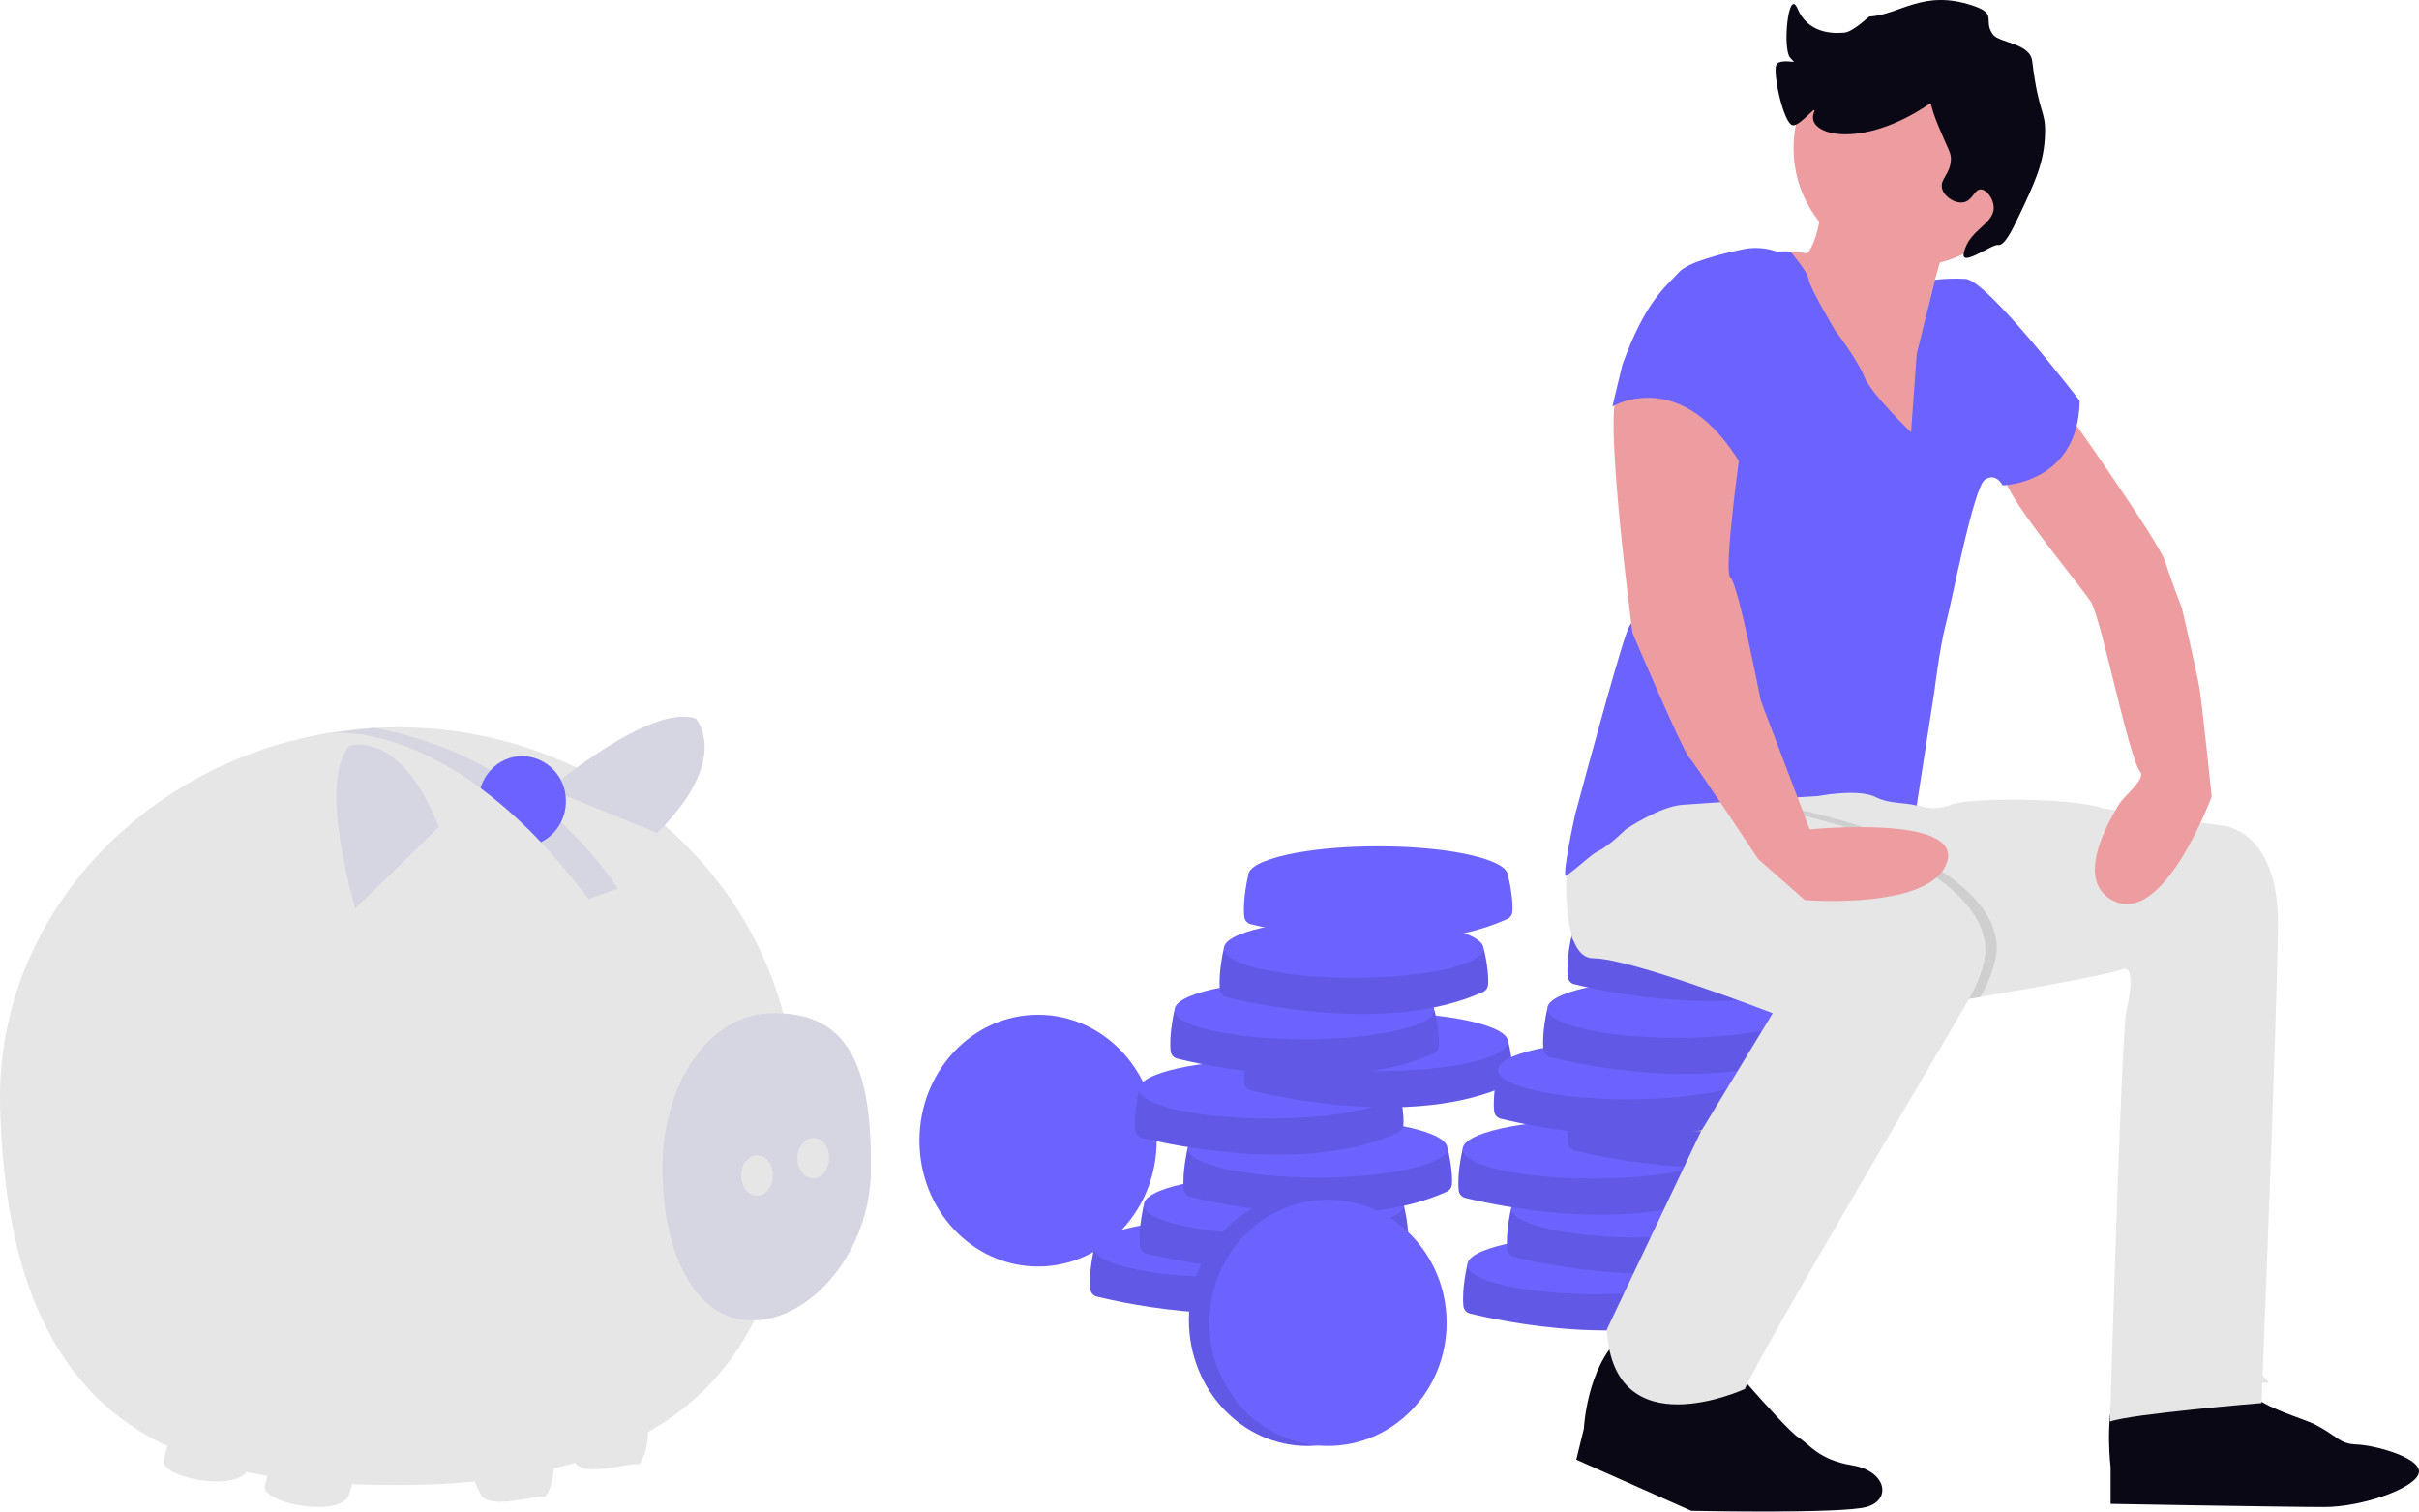
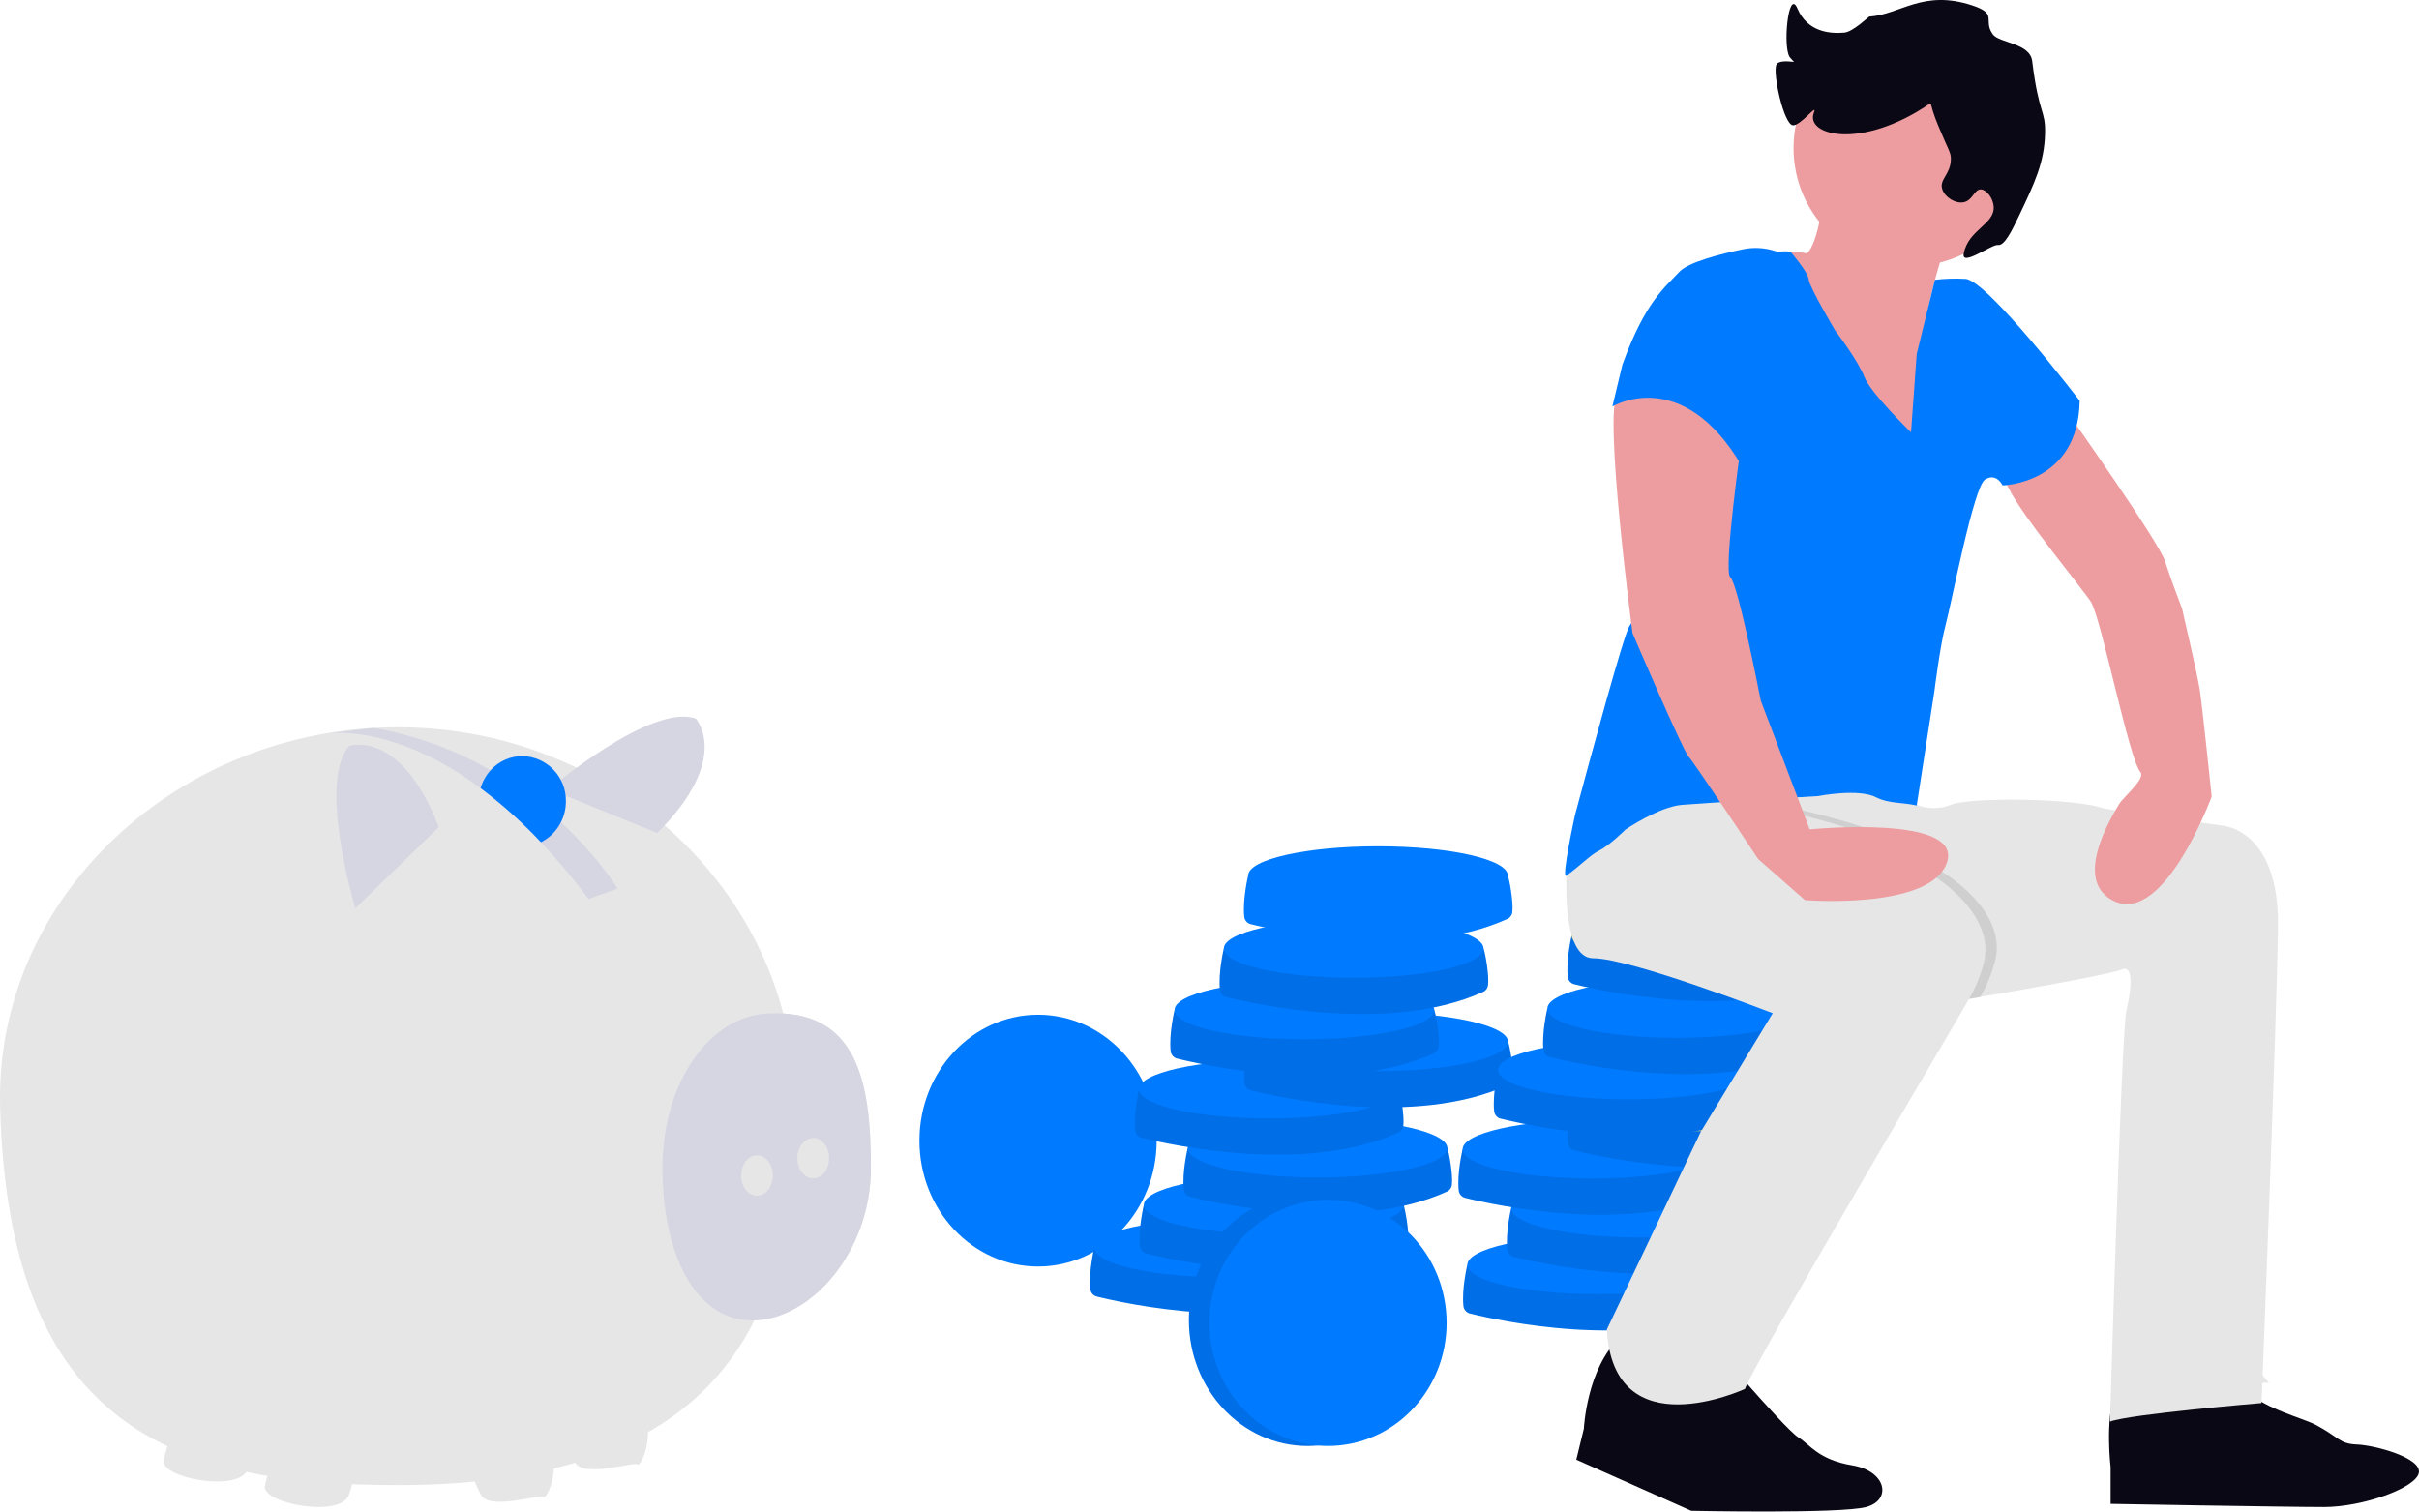
<svg xmlns="http://www.w3.org/2000/svg" width="800" height="500" viewBox="0 0 800 500" role="img" artist="Katerina Limpitsouni" source="https://undraw.co/">
  <g transform="translate(-614.906 -441.671)">
-     <ellipse cx="39.23" cy="41.642" rx="39.23" ry="41.642" transform="translate(918.975 777.34)" fill="#6c63ff" />
-     <path d="M605.491,749.471,601.41,747.2s-1.909,7.965-1.285,13.641a2.828,2.828,0,0,0,2.125,2.443c9.387,2.331,54.129,12.264,84.9-1.726a2.823,2.823,0,0,0,1.635-2.269c.377-3.488-.959-10.687-1.492-12.089C686.142,744.18,605.491,749.471,605.491,749.471Z" transform="translate(375.375 107.275)" fill="#6c63ff" />
+     <ellipse cx="39.23" cy="41.642" rx="39.23" ry="41.642" transform="translate(918.975 777.34)" fill="#007AFF" />
+     <path d="M605.491,749.471,601.41,747.2s-1.909,7.965-1.285,13.641a2.828,2.828,0,0,0,2.125,2.443c9.387,2.331,54.129,12.264,84.9-1.726a2.823,2.823,0,0,0,1.635-2.269c.377-3.488-.959-10.687-1.492-12.089C686.142,744.18,605.491,749.471,605.491,749.471Z" transform="translate(375.375 107.275)" fill="#007AFF" />
    <path d="M605.491,749.471,601.41,747.2s-1.909,7.965-1.285,13.641a2.828,2.828,0,0,0,2.125,2.443c9.387,2.331,54.129,12.264,84.9-1.726a2.823,2.823,0,0,0,1.635-2.269c.377-3.488-.959-10.687-1.492-12.089C686.142,744.18,605.491,749.471,605.491,749.471Z" transform="translate(375.375 107.275)" opacity="0.1" />
-     <ellipse cx="42.94" cy="9.679" rx="42.94" ry="9.679" transform="translate(976.785 844.794)" fill="#6c63ff" />
-     <path d="M621.2,735.8l-4.081-2.272s-1.909,7.965-1.285,13.641a2.828,2.828,0,0,0,2.125,2.443c9.387,2.331,54.129,12.263,84.9-1.726a2.823,2.823,0,0,0,1.635-2.269c.377-3.488-.959-10.687-1.492-12.089C701.848,730.508,621.2,735.8,621.2,735.8Z" transform="translate(376.075 106.717)" fill="#6c63ff" />
+     <ellipse cx="42.94" cy="9.679" rx="42.94" ry="9.679" transform="translate(976.785 844.794)" fill="#007AFF" />
+     <path d="M621.2,735.8l-4.081-2.272s-1.909,7.965-1.285,13.641a2.828,2.828,0,0,0,2.125,2.443c9.387,2.331,54.129,12.263,84.9-1.726a2.823,2.823,0,0,0,1.635-2.269c.377-3.488-.959-10.687-1.492-12.089C701.848,730.508,621.2,735.8,621.2,735.8Z" transform="translate(376.075 106.717)" fill="#007AFF" />
    <path d="M621.2,735.8l-4.081-2.272s-1.909,7.965-1.285,13.641a2.828,2.828,0,0,0,2.125,2.443c9.387,2.331,54.129,12.263,84.9-1.726a2.823,2.823,0,0,0,1.635-2.269c.377-3.488-.959-10.687-1.492-12.089C701.848,730.508,621.2,735.8,621.2,735.8Z" transform="translate(376.075 106.717)" opacity="0.1" />
-     <ellipse cx="42.94" cy="9.679" rx="42.94" ry="9.679" transform="translate(993.191 830.572)" fill="#6c63ff" />
-     <path d="M635.081,717.83,631,715.558s-1.909,7.965-1.285,13.641a2.827,2.827,0,0,0,2.125,2.443c9.388,2.331,54.129,12.264,84.9-1.726a2.823,2.823,0,0,0,1.635-2.269c.377-3.488-.959-10.687-1.492-12.089C715.733,712.54,635.081,717.83,635.081,717.83Z" transform="translate(376.693 105.928)" fill="#6c63ff" />
+     <ellipse cx="42.94" cy="9.679" rx="42.94" ry="9.679" transform="translate(993.191 830.572)" fill="#007AFF" />
+     <path d="M635.081,717.83,631,715.558s-1.909,7.965-1.285,13.641a2.827,2.827,0,0,0,2.125,2.443c9.388,2.331,54.129,12.264,84.9-1.726a2.823,2.823,0,0,0,1.635-2.269c.377-3.488-.959-10.687-1.492-12.089C715.733,712.54,635.081,717.83,635.081,717.83Z" transform="translate(376.693 105.928)" fill="#007AFF" />
    <path d="M635.081,717.83,631,715.558s-1.909,7.965-1.285,13.641a2.827,2.827,0,0,0,2.125,2.443c9.388,2.331,54.129,12.264,84.9-1.726a2.823,2.823,0,0,0,1.635-2.269c.377-3.488-.959-10.687-1.492-12.089C715.733,712.54,635.081,717.83,635.081,717.83Z" transform="translate(376.693 105.928)" opacity="0.1" />
-     <ellipse cx="42.94" cy="9.679" rx="42.94" ry="9.679" transform="translate(1007.694 811.814)" fill="#6c63ff" />
-     <path d="M619.7,699.125l-4.081-2.272s-1.909,7.965-1.285,13.641a2.828,2.828,0,0,0,2.125,2.443c9.387,2.331,54.129,12.264,84.9-1.726A2.823,2.823,0,0,0,703,708.942c.377-3.488-.959-10.687-1.492-12.089C700.356,693.834,619.7,699.125,619.7,699.125Z" transform="translate(376.008 105.107)" fill="#6c63ff" />
+     <ellipse cx="42.94" cy="9.679" rx="42.94" ry="9.679" transform="translate(1007.694 811.814)" fill="#007AFF" />
+     <path d="M619.7,699.125l-4.081-2.272s-1.909,7.965-1.285,13.641a2.828,2.828,0,0,0,2.125,2.443c9.387,2.331,54.129,12.264,84.9-1.726A2.823,2.823,0,0,0,703,708.942c.377-3.488-.959-10.687-1.492-12.089C700.356,693.834,619.7,699.125,619.7,699.125Z" transform="translate(376.008 105.107)" fill="#007AFF" />
    <path d="M619.7,699.125l-4.081-2.272s-1.909,7.965-1.285,13.641a2.828,2.828,0,0,0,2.125,2.443c9.387,2.331,54.129,12.264,84.9-1.726A2.823,2.823,0,0,0,703,708.942c.377-3.488-.959-10.687-1.492-12.089C700.356,693.834,619.7,699.125,619.7,699.125Z" transform="translate(376.008 105.107)" opacity="0.1" />
-     <ellipse cx="42.94" cy="9.679" rx="42.94" ry="9.679" transform="translate(991.633 792.288)" fill="#6c63ff" />
-     <path d="M654.3,684.114l-4.081-2.272s-1.909,7.965-1.285,13.641a2.827,2.827,0,0,0,2.125,2.443c9.387,2.331,54.129,12.264,84.9-1.726a2.823,2.823,0,0,0,1.635-2.269c.377-3.488-.959-10.687-1.492-12.089C734.947,678.823,654.3,684.114,654.3,684.114Z" transform="translate(377.55 104.449)" fill="#6c63ff" />
+     <ellipse cx="42.94" cy="9.679" rx="42.94" ry="9.679" transform="translate(991.633 792.288)" fill="#007AFF" />
+     <path d="M654.3,684.114l-4.081-2.272s-1.909,7.965-1.285,13.641a2.827,2.827,0,0,0,2.125,2.443c9.387,2.331,54.129,12.264,84.9-1.726a2.823,2.823,0,0,0,1.635-2.269c.377-3.488-.959-10.687-1.492-12.089C734.947,678.823,654.3,684.114,654.3,684.114Z" transform="translate(377.55 104.449)" fill="#007AFF" />
    <path d="M654.3,684.114l-4.081-2.272s-1.909,7.965-1.285,13.641a2.827,2.827,0,0,0,2.125,2.443c9.387,2.331,54.129,12.264,84.9-1.726a2.823,2.823,0,0,0,1.635-2.269c.377-3.488-.959-10.687-1.492-12.089C734.947,678.823,654.3,684.114,654.3,684.114Z" transform="translate(377.55 104.449)" opacity="0.1" />
-     <ellipse cx="42.94" cy="9.679" rx="42.94" ry="9.679" transform="translate(1027.765 776.618)" fill="#6c63ff" />
-     <path d="M630.925,674.024l-4.081-2.272s-1.909,7.965-1.285,13.641a2.828,2.828,0,0,0,2.125,2.443c9.387,2.331,54.129,12.264,84.9-1.726a2.823,2.823,0,0,0,1.635-2.269c.377-3.488-.959-10.687-1.492-12.089C711.576,668.734,630.925,674.024,630.925,674.024Z" transform="translate(376.508 104.006)" fill="#6c63ff" />
+     <ellipse cx="42.94" cy="9.679" rx="42.94" ry="9.679" transform="translate(1027.765 776.618)" fill="#007AFF" />
+     <path d="M630.925,674.024l-4.081-2.272s-1.909,7.965-1.285,13.641a2.828,2.828,0,0,0,2.125,2.443c9.387,2.331,54.129,12.264,84.9-1.726a2.823,2.823,0,0,0,1.635-2.269c.377-3.488-.959-10.687-1.492-12.089C711.576,668.734,630.925,674.024,630.925,674.024Z" transform="translate(376.508 104.006)" fill="#007AFF" />
    <path d="M630.925,674.024l-4.081-2.272s-1.909,7.965-1.285,13.641a2.828,2.828,0,0,0,2.125,2.443c9.387,2.331,54.129,12.264,84.9-1.726a2.823,2.823,0,0,0,1.635-2.269c.377-3.488-.959-10.687-1.492-12.089C711.576,668.734,630.925,674.024,630.925,674.024Z" transform="translate(376.508 104.006)" opacity="0.1" />
-     <ellipse cx="42.94" cy="9.679" rx="42.94" ry="9.679" transform="translate(1003.352 766.086)" fill="#6c63ff" />
-     <path d="M646.528,654.546l-4.081-2.272s-1.909,7.965-1.285,13.641a2.828,2.828,0,0,0,2.125,2.443c9.387,2.331,54.129,12.264,84.9-1.726a2.823,2.823,0,0,0,1.635-2.269c.377-3.488-.959-10.687-1.492-12.089C727.18,649.255,646.528,654.546,646.528,654.546Z" transform="translate(377.204 103.151)" fill="#6c63ff" />
+     <ellipse cx="42.94" cy="9.679" rx="42.94" ry="9.679" transform="translate(1003.352 766.086)" fill="#007AFF" />
+     <path d="M646.528,654.546l-4.081-2.272s-1.909,7.965-1.285,13.641a2.828,2.828,0,0,0,2.125,2.443c9.387,2.331,54.129,12.264,84.9-1.726a2.823,2.823,0,0,0,1.635-2.269c.377-3.488-.959-10.687-1.492-12.089C727.18,649.255,646.528,654.546,646.528,654.546Z" transform="translate(377.204 103.151)" fill="#007AFF" />
    <path d="M646.528,654.546l-4.081-2.272s-1.909,7.965-1.285,13.641a2.828,2.828,0,0,0,2.125,2.443c9.387,2.331,54.129,12.264,84.9-1.726a2.823,2.823,0,0,0,1.635-2.269c.377-3.488-.959-10.687-1.492-12.089C727.18,649.255,646.528,654.546,646.528,654.546Z" transform="translate(377.204 103.151)" opacity="0.1" />
-     <ellipse cx="42.94" cy="9.679" rx="42.94" ry="9.679" transform="translate(1019.651 745.753)" fill="#6c63ff" />
-     <path d="M654.225,631.426l-4.081-2.272s-1.909,7.965-1.285,13.641a2.828,2.828,0,0,0,2.125,2.443c9.387,2.331,54.129,12.264,84.9-1.726a2.823,2.823,0,0,0,1.635-2.269c.377-3.488-.959-10.687-1.492-12.089C734.876,626.136,654.225,631.426,654.225,631.426Z" transform="translate(377.546 102.137)" fill="#6c63ff" />
+     <ellipse cx="42.94" cy="9.679" rx="42.94" ry="9.679" transform="translate(1019.651 745.753)" fill="#007AFF" />
+     <path d="M654.225,631.426l-4.081-2.272s-1.909,7.965-1.285,13.641a2.828,2.828,0,0,0,2.125,2.443c9.387,2.331,54.129,12.264,84.9-1.726a2.823,2.823,0,0,0,1.635-2.269c.377-3.488-.959-10.687-1.492-12.089C734.876,626.136,654.225,631.426,654.225,631.426Z" transform="translate(377.546 102.137)" fill="#007AFF" />
    <path d="M654.225,631.426l-4.081-2.272s-1.909,7.965-1.285,13.641a2.828,2.828,0,0,0,2.125,2.443c9.387,2.331,54.129,12.264,84.9-1.726a2.823,2.823,0,0,0,1.635-2.269c.377-3.488-.959-10.687-1.492-12.089C734.876,626.136,654.225,631.426,654.225,631.426Z" transform="translate(617.794 102.137)" opacity="0.1" />
-     <ellipse cx="42.94" cy="9.679" rx="42.94" ry="9.679" transform="translate(1027.691 721.618)" fill="#6c63ff" />
-     <path d="M723.62,754.833l-4.081-2.272s-1.909,7.965-1.285,13.641a2.828,2.828,0,0,0,2.125,2.443c9.387,2.331,54.129,12.264,84.9-1.726a2.823,2.823,0,0,0,1.635-2.269c.377-3.488-.959-10.687-1.492-12.089C804.271,749.542,723.62,754.833,723.62,754.833Z" transform="translate(380.638 107.514)" fill="#6c63ff" />
+     <ellipse cx="42.94" cy="9.679" rx="42.94" ry="9.679" transform="translate(1027.691 721.618)" fill="#007AFF" />
+     <path d="M723.62,754.833l-4.081-2.272s-1.909,7.965-1.285,13.641a2.828,2.828,0,0,0,2.125,2.443c9.387,2.331,54.129,12.264,84.9-1.726a2.823,2.823,0,0,0,1.635-2.269c.377-3.488-.959-10.687-1.492-12.089C804.271,749.542,723.62,754.833,723.62,754.833Z" transform="translate(380.638 107.514)" fill="#007AFF" />
    <path d="M723.62,754.833l-4.081-2.272s-1.909,7.965-1.285,13.641a2.828,2.828,0,0,0,2.125,2.443c9.387,2.331,54.129,12.264,84.9-1.726a2.823,2.823,0,0,0,1.635-2.269c.377-3.488-.959-10.687-1.492-12.089C804.271,749.542,723.62,754.833,723.62,754.833Z" transform="translate(380.638 107.514)" opacity="0.1" />
-     <ellipse cx="42.94" cy="9.679" rx="42.94" ry="9.679" transform="translate(1100.177 850.396)" fill="#6c63ff" />
-     <path d="M737.5,736.864l-4.081-2.272s-1.909,7.965-1.285,13.641a2.828,2.828,0,0,0,2.125,2.443c9.387,2.331,54.129,12.263,84.9-1.726a2.823,2.823,0,0,0,1.635-2.269c.377-3.488-.959-10.687-1.492-12.089C818.156,731.574,737.5,736.864,737.5,736.864Z" transform="translate(381.257 106.764)" fill="#6c63ff" />
+     <ellipse cx="42.94" cy="9.679" rx="42.94" ry="9.679" transform="translate(1100.177 850.396)" fill="#007AFF" />
+     <path d="M737.5,736.864l-4.081-2.272s-1.909,7.965-1.285,13.641a2.828,2.828,0,0,0,2.125,2.443c9.387,2.331,54.129,12.263,84.9-1.726a2.823,2.823,0,0,0,1.635-2.269c.377-3.488-.959-10.687-1.492-12.089C818.156,731.574,737.5,736.864,737.5,736.864Z" transform="translate(381.257 106.764)" fill="#007AFF" />
    <path d="M737.5,736.864l-4.081-2.272s-1.909,7.965-1.285,13.641a2.828,2.828,0,0,0,2.125,2.443c9.387,2.331,54.129,12.263,84.9-1.726a2.823,2.823,0,0,0,1.635-2.269c.377-3.488-.959-10.687-1.492-12.089C818.156,731.574,737.5,736.864,737.5,736.864Z" transform="translate(381.257 106.764)" opacity="0.1" />
-     <ellipse cx="42.94" cy="9.679" rx="42.94" ry="9.679" transform="translate(1114.68 831.684)" fill="#6c63ff" />
-     <path d="M722.128,718.159l-4.081-2.272s-1.909,7.965-1.285,13.641a2.828,2.828,0,0,0,2.125,2.443c9.387,2.331,54.129,12.264,84.9-1.726a2.823,2.823,0,0,0,1.635-2.269c.377-3.488-.959-10.687-1.492-12.089C802.78,712.868,722.128,718.159,722.128,718.159Z" transform="translate(380.572 105.943)" fill="#6c63ff" />
+     <ellipse cx="42.94" cy="9.679" rx="42.94" ry="9.679" transform="translate(1114.68 831.684)" fill="#007AFF" />
+     <path d="M722.128,718.159l-4.081-2.272s-1.909,7.965-1.285,13.641a2.828,2.828,0,0,0,2.125,2.443c9.387,2.331,54.129,12.264,84.9-1.726a2.823,2.823,0,0,0,1.635-2.269c.377-3.488-.959-10.687-1.492-12.089C802.78,712.868,722.128,718.159,722.128,718.159Z" transform="translate(380.572 105.943)" fill="#007AFF" />
    <path d="M722.128,718.159l-4.081-2.272s-1.909,7.965-1.285,13.641a2.828,2.828,0,0,0,2.125,2.443c9.387,2.331,54.129,12.264,84.9-1.726a2.823,2.823,0,0,0,1.635-2.269c.377-3.488-.959-10.687-1.492-12.089C802.78,712.868,722.128,718.159,722.128,718.159Z" transform="translate(380.572 105.943)" opacity="0.1" />
-     <ellipse cx="42.94" cy="9.679" rx="42.94" ry="9.679" transform="translate(1098.619 812.157)" fill="#6c63ff" />
-     <path d="M756.719,703.147l-4.081-2.272s-1.909,7.965-1.285,13.641a2.828,2.828,0,0,0,2.125,2.443c9.387,2.331,54.129,12.263,84.9-1.726a2.823,2.823,0,0,0,1.635-2.269c.377-3.488-.959-10.687-1.492-12.089C837.371,697.857,756.719,703.147,756.719,703.147Z" transform="translate(382.113 105.284)" fill="#6c63ff" />
+     <ellipse cx="42.94" cy="9.679" rx="42.94" ry="9.679" transform="translate(1098.619 812.157)" fill="#007AFF" />
+     <path d="M756.719,703.147l-4.081-2.272s-1.909,7.965-1.285,13.641a2.828,2.828,0,0,0,2.125,2.443c9.387,2.331,54.129,12.263,84.9-1.726a2.823,2.823,0,0,0,1.635-2.269c.377-3.488-.959-10.687-1.492-12.089C837.371,697.857,756.719,703.147,756.719,703.147Z" transform="translate(382.113 105.284)" fill="#007AFF" />
    <path d="M756.719,703.147l-4.081-2.272s-1.909,7.965-1.285,13.641a2.828,2.828,0,0,0,2.125,2.443c9.387,2.331,54.129,12.263,84.9-1.726a2.823,2.823,0,0,0,1.635-2.269c.377-3.488-.959-10.687-1.492-12.089C837.371,697.857,756.719,703.147,756.719,703.147Z" transform="translate(382.113 105.284)" opacity="0.1" />
    <ellipse cx="42.94" cy="9.679" rx="42.94" ry="9.679" transform="translate(1134.751 796.487)" fill="#fbd56f" />
-     <path d="M733.348,693.058l-4.081-2.272s-1.909,7.965-1.285,13.641a2.827,2.827,0,0,0,2.125,2.443c9.387,2.331,54.129,12.264,84.9-1.726a2.823,2.823,0,0,0,1.635-2.269c.377-3.488-.959-10.687-1.492-12.089C814,687.768,733.348,693.058,733.348,693.058Z" transform="translate(381.072 104.841)" fill="#6c63ff" />
+     <path d="M733.348,693.058l-4.081-2.272s-1.909,7.965-1.285,13.641a2.827,2.827,0,0,0,2.125,2.443c9.387,2.331,54.129,12.264,84.9-1.726a2.823,2.823,0,0,0,1.635-2.269c.377-3.488-.959-10.687-1.492-12.089C814,687.768,733.348,693.058,733.348,693.058Z" transform="translate(381.072 104.841)" fill="#007AFF" />
    <path d="M733.348,693.058l-4.081-2.272s-1.909,7.965-1.285,13.641a2.827,2.827,0,0,0,2.125,2.443c9.387,2.331,54.129,12.264,84.9-1.726a2.823,2.823,0,0,0,1.635-2.269c.377-3.488-.959-10.687-1.492-12.089C814,687.768,733.348,693.058,733.348,693.058Z" transform="translate(381.072 104.841)" opacity="0.1" />
-     <ellipse cx="42.94" cy="9.679" rx="42.94" ry="9.679" transform="translate(1110.339 785.955)" fill="#6c63ff" />
-     <path d="M748.952,673.58l-4.081-2.272s-1.909,7.965-1.285,13.641a2.828,2.828,0,0,0,2.125,2.443c9.387,2.331,54.129,12.264,84.9-1.726a2.823,2.823,0,0,0,1.635-2.269c.377-3.488-.959-10.687-1.492-12.089C829.6,668.289,748.952,673.58,748.952,673.58Z" transform="translate(381.767 103.986)" fill="#6c63ff" />
+     <ellipse cx="42.94" cy="9.679" rx="42.94" ry="9.679" transform="translate(1110.339 785.955)" fill="#007AFF" />
+     <path d="M748.952,673.58l-4.081-2.272s-1.909,7.965-1.285,13.641a2.828,2.828,0,0,0,2.125,2.443c9.387,2.331,54.129,12.264,84.9-1.726a2.823,2.823,0,0,0,1.635-2.269c.377-3.488-.959-10.687-1.492-12.089C829.6,668.289,748.952,673.58,748.952,673.58Z" transform="translate(381.767 103.986)" fill="#007AFF" />
    <path d="M748.952,673.58l-4.081-2.272s-1.909,7.965-1.285,13.641a2.828,2.828,0,0,0,2.125,2.443c9.387,2.331,54.129,12.264,84.9-1.726a2.823,2.823,0,0,0,1.635-2.269c.377-3.488-.959-10.687-1.492-12.089C829.6,668.289,748.952,673.58,748.952,673.58Z" transform="translate(381.767 103.986)" opacity="0.1" />
-     <ellipse cx="42.94" cy="9.679" rx="42.94" ry="9.679" transform="translate(1126.637 765.622)" fill="#6c63ff" />
-     <path d="M756.648,650.46l-4.081-2.272s-1.909,7.965-1.285,13.641a2.828,2.828,0,0,0,2.125,2.443c9.387,2.331,54.129,12.264,84.9-1.726a2.823,2.823,0,0,0,1.635-2.269c.377-3.488-.959-10.687-1.492-12.089C837.3,645.169,756.648,650.46,756.648,650.46Z" transform="translate(382.11 102.972)" fill="#6c63ff" />
+     <ellipse cx="42.94" cy="9.679" rx="42.94" ry="9.679" transform="translate(1126.637 765.622)" fill="#007AFF" />
+     <path d="M756.648,650.46l-4.081-2.272s-1.909,7.965-1.285,13.641a2.828,2.828,0,0,0,2.125,2.443c9.387,2.331,54.129,12.264,84.9-1.726a2.823,2.823,0,0,0,1.635-2.269c.377-3.488-.959-10.687-1.492-12.089C837.3,645.169,756.648,650.46,756.648,650.46Z" transform="translate(382.11 102.972)" fill="#007AFF" />
    <path d="M756.648,650.46l-4.081-2.272s-1.909,7.965-1.285,13.641a2.828,2.828,0,0,0,2.125,2.443c9.387,2.331,54.129,12.264,84.9-1.726a2.823,2.823,0,0,0,1.635-2.269c.377-3.488-.959-10.687-1.492-12.089C837.3,645.169,756.648,650.46,756.648,650.46Z" transform="translate(382.11 102.972)" opacity="0.1" />
    <ellipse cx="42.94" cy="9.679" rx="42.94" ry="9.679" transform="translate(1134.678 741.487)" fill="#fbd56f" />
    <path d="M923.171,818.119v12.115s57.86,1.044,70.6,1.044,30.288-6.267,31.332-11.28-14.622-9.191-20.47-9.4-6.058-2.507-13.577-6.475c-4.244-2.239-17.128-5.464-21.933-10.7-3.706-4.04,0-10.607,0-10.607s-6.247-.126-14.232.2c-9.211.373-20.916,1.422-25.874,4.189-2.068,1.157-3.5,3.421-4.466,6.221C921.316,802.779,923.171,818.119,923.171,818.119Z" transform="translate(389.75 108.902)" fill="#090814" />
    <path d="M924.472,793.425c6.525-2.268,44.73-3.15,51.009-3.279-3.706-4.04-6.438-7.328-6.438-7.328s-31.124-.627-40.106,4.387C926.87,788.361,925.441,790.626,924.472,793.425Z" transform="translate(389.832 108.902)" opacity="0.1" />
    <path d="M763.77,608.4s1.207.731,3.376,2.039c.393.234.815.493,1.266.765,1.374.831,3.025,1.821,4.909,2.958,26.252,15.821,97.866,58.708,101.784,58.366,1.028-.088,4.115-.551,8.376-1.245,1.128-.184,2.339-.38,3.618-.6,16.4-2.724,43.656-7.649,46.7-9.02,4.178-1.88,3.342,6.475,1.671,13.577s-5.415,135.92-5.415,135.92c6.684-2.506,50.1-6.128,50.1-6.128s5.026-125.2,5.444-157.573-18.382-33.421-18.382-33.421-37.829-5.241-39.479-5.778c-10.235-3.484-44.7-3.622-50.341-1.115a15.147,15.147,0,0,1-11.255.013l-.025-.013-4.387-7.1-41.9,3.572-4.441.38-41.246,3.518-2.837.242Z" transform="translate(382.672 100.76)" fill="#e6e6e6" />
    <path d="M889.553,503.528a12.759,12.759,0,0,0,1.475,4.086c4.458,9.128,24.709,33.592,27.142,37.482,3.551,6.058,12.533,51.8,16.293,56.189,1.88,2.193-5.194,7.861-6.851,10.427-5.477,8.806-14.221,26.273-1.922,32.268,16.711,8.146,32.377-34.549,32.377-34.549s-3.133-30.288-3.969-35.51-5.849-26.737-5.849-26.737-3.551-9.191-5.64-15.666-31.75-48.461-31.75-48.461S889.344,498.514,889.553,503.528Z" transform="translate(388.276 95.73)" fill="#ed9da0" />
    <path d="M753.971,816.182,791.988,833.1s49.3,1.044,57.86-1.253,6.684-11.906-4.6-13.786-14-6.893-17.755-9.191c-2.536-1.55-11.543-11.568-17.133-17.918-2.69-3.058-4.591-5.268-4.591-5.268s-7.311-19.426-27.573-15.04a20.762,20.762,0,0,0-9.859,5.189c-10.916,10.106-11.865,30.112-11.865,30.112Z" transform="translate(382.235 108.332)" fill="#090814" />
    <path d="M768.213,611.235c1.375.831,3.025,1.821,4.909,2.958,26.252,15.821,97.866,58.708,101.784,58.366,1.028-.088,4.115-.551,8.376-1.245,1.128-.184,2.339-.38,3.618-.6.05-.079.1-.159.142-.238a48.019,48.019,0,0,0,4.783-11.706c4.387-16.711-17.337-29.452-17.337-29.452l-4.6-3.572c-5.222-8.794-42.821-17.108-42.821-17.108l-4.846-3.254-2.586-1.738-.681-.455-5.882-3.952-29.453,2.089-8.748,5.623-.923.593-3.246,2.089Z" transform="translate(382.87 100.845)" opacity="0.1" />
    <path d="M767.729,775.834c8,27.656,41.4,18.624,41.4,18.624l.622-3.505c-2.69-3.058-4.591-5.268-4.591-5.268s-7.311-19.426-27.572-15.04A20.762,20.762,0,0,0,767.729,775.834Z" transform="translate(382.848 108.332)" opacity="0.1" />
    <path d="M759.753,657.9c12.324,0,59.323,18.173,59.323,18.173l-23.813,39.27-31.038,65.331c2.089,39.9,45.66,19.684,45.66,19.684,4.178-10.653,71.4-124.057,74.174-129.081a48.012,48.012,0,0,0,4.783-11.706c3.534-13.456-9.867-24.343-15.219-28.065-1.3-.9-2.118-1.387-2.118-1.387l-4.6-3.572c-2.373-4-11.447-7.9-20.633-10.962-6.626-2.21-13.314-3.986-17.588-5.051-2.828-.7-4.6-1.095-4.6-1.095l-4.846-3.254-1.7-1.145-1.562-1.049-5.882-3.952-13.105.928-16.347,1.161-8.748,5.623-4.169,2.682L751.4,620.93s-.43,4.019-.568,9.412c-.008.418-.017.84-.025,1.274C750.633,642.536,751.807,657.9,759.753,657.9Z" transform="translate(382.093 100.76)" fill="#e6e6e6" />
    <path d="M819.562,432.33,823.949,448s7.729,26.946,8.564,28.826,21.1,20.888,21.933,21.306,11.869,6.684,11.869,6.684.873-34.466.038-44.492a28.625,28.625,0,0,1,.543-6.567c1.333-7.858,4.7-19.38,7.5-28.253,2.34-7.436,4.282-13.013,4.282-13.013S829.8,410.4,831.469,415.2c.631,1.817.426,4.854-.184,7.9-1.007,5.009-3.112,10.035-4.412,9.646a17.488,17.488,0,0,0-3.873-.43C821.2,432.263,819.562,432.33,819.562,432.33Z" transform="translate(385.157 92.689)" fill="#ed9da0" />
-     <path d="M750.846,637.91v0c4.207-2.979,8.2-7.035,10.595-8.159,3.551-1.671,8.982-7.1,8.982-7.1s11.071-7.52,18.591-8.146c2.051-.171,6.337-.468,11.489-.8,5.272-.351,11.443-.744,17.053-1.09,3.234-.2,6.279-.4,8.853-.556l7.724-.476s13.433-2.657,19.281.476c4.189,2.1,8.749,1.563,13.3,2.657l5.849-37.808s1.88-15.248,3.76-22.142,9.191-45.328,12.951-47.834,5.849,1.88,5.849,1.88,25.066-.418,25.484-27.99c0,0-30.706-40.105-37.808-40.314a57.142,57.142,0,0,0-10.06.309l-6.024,24.548-1.88,25.9s-13.368-12.951-15.457-18.382-9.609-15.265-9.609-15.265-8.564-14.4-8.773-16.9-6.057-9.224-6.057-9.224a15.248,15.248,0,0,0-3.551,0,3.8,3.8,0,0,1-1.554-.217,20.918,20.918,0,0,0-10.436-.593c-7.223,1.5-18.21,4.244-21.222,7.528-4.6,5.013-11.28,9.818-18.8,30.706L809.9,483.529l-3.467,6.592-32.251,61.294s-1.07,1.742-2.519,4.019v0c-1.88,2.954-12.52,42.14-17.952,62.4C753.712,617.84,749.014,639.313,750.846,637.91Z" transform="translate(382.077 93.416)" fill="#6c63ff" />
+     <path d="M750.846,637.91v0c4.207-2.979,8.2-7.035,10.595-8.159,3.551-1.671,8.982-7.1,8.982-7.1s11.071-7.52,18.591-8.146c2.051-.171,6.337-.468,11.489-.8,5.272-.351,11.443-.744,17.053-1.09,3.234-.2,6.279-.4,8.853-.556l7.724-.476s13.433-2.657,19.281.476c4.189,2.1,8.749,1.563,13.3,2.657l5.849-37.808s1.88-15.248,3.76-22.142,9.191-45.328,12.951-47.834,5.849,1.88,5.849,1.88,25.066-.418,25.484-27.99c0,0-30.706-40.105-37.808-40.314a57.142,57.142,0,0,0-10.06.309l-6.024,24.548-1.88,25.9s-13.368-12.951-15.457-18.382-9.609-15.265-9.609-15.265-8.564-14.4-8.773-16.9-6.057-9.224-6.057-9.224a15.248,15.248,0,0,0-3.551,0,3.8,3.8,0,0,1-1.554-.217,20.918,20.918,0,0,0-10.436-.593c-7.223,1.5-18.21,4.244-21.222,7.528-4.6,5.013-11.28,9.818-18.8,30.706L809.9,483.529l-3.467,6.592-32.251,61.294s-1.07,1.742-2.519,4.019v0c-1.88,2.954-12.52,42.14-17.952,62.4C753.712,617.84,749.014,639.313,750.846,637.91Z" transform="translate(382.077 93.416)" fill="#007AFF" />
    <path d="M808.172,491.612s-6.266,43.865-3.76,45.745,10.043,40.732,10.043,40.732L830.639,620.7s50.642-5.013,45.42,10.862-47,12.533-47,12.533L813.6,630.519s-20.888-31.541-22.977-33.839-18.591-40.941-18.591-40.941-9.609-72.9-5.013-78.958S803.368,473.44,808.172,491.612Z" transform="translate(382.761 95.326)" fill="#ed9da0" />
-     <path d="M781.871,459.783l-13.16,7.938-3.322,13.815s22.957-14.024,42.8,19.606c0,0-.627-4.387,2.089-6.475s2.089-11.071,2.089-11.071a36.187,36.187,0,0,0,1.88-4.386C816.127,474.614,806.31,448.294,781.871,459.783Z" transform="translate(382.744 94.615)" fill="#6c63ff" />
-     <ellipse cx="39.23" cy="41.642" rx="39.23" ry="41.642" transform="translate(1008.092 836.692)" fill="#6c63ff" />
+     <path d="M781.871,459.783l-13.16,7.938-3.322,13.815s22.957-14.024,42.8,19.606c0,0-.627-4.387,2.089-6.475s2.089-11.071,2.089-11.071a36.187,36.187,0,0,0,1.88-4.386C816.127,474.614,806.31,448.294,781.871,459.783Z" transform="translate(382.744 94.615)" fill="#007AFF" />
+     <ellipse cx="39.23" cy="41.642" rx="39.23" ry="41.642" transform="translate(1008.092 836.692)" fill="#007AFF" />
    <ellipse cx="39.23" cy="41.642" rx="39.23" ry="41.642" transform="translate(1008.092 836.692)" opacity="0.1" />
-     <ellipse cx="39.23" cy="40.714" rx="39.23" ry="40.714" transform="translate(1014.863 838.546)" fill="#6c63ff" />
+     <ellipse cx="39.23" cy="40.714" rx="39.23" ry="40.714" transform="translate(1014.863 838.546)" fill="#007AFF" />
    <g transform="translate(614.906 678.727)">
      <path d="M528.422,729.543a20.86,20.86,0,0,1,2.594,4.737c.173.436.343.893.5,1.373,2.579,7.706-1.507,16.947-2.675,15.95s-17.84,4.625-20.654-.694a51.516,51.516,0,0,1-2.448-5.41c-.625-1.633-.984-2.762-.984-2.762l19.729-16.81A11.679,11.679,0,0,1,528.422,729.543Z" transform="translate(-318.053 -504.259)" fill="#e6e6e6" />
      <path d="M468.158,750.375a20.864,20.864,0,0,1,2.594,4.737c.173.436.343.893.5,1.373,2.578,7.706-1.507,16.947-2.675,15.95s-17.84,4.625-20.654-.694a51.535,51.535,0,0,1-2.449-5.41c-.625-1.633-.984-2.762-.984-2.762l19.729-16.81A11.677,11.677,0,0,1,468.158,750.375Z" transform="translate(-288.884 -514.342)" fill="#e6e6e6" />
      <path d="M341.911,777.579a20.863,20.863,0,0,1-1.026,5.3c-.145.446-.306.907-.489,1.379-2.933,7.578-28.925,2.748-27.7-3.143a51.523,51.523,0,0,1,1.568-5.728c.561-1.656,1.005-2.754,1.005-2.754l25.917-.35A11.678,11.678,0,0,1,341.911,777.579Z" transform="translate(-225.07 -526.697)" fill="#e6e6e6" />
      <path d="M277.012,761.211a20.865,20.865,0,0,1-1.026,5.3c-.145.446-.306.907-.489,1.379-2.933,7.578-28.925,2.748-27.7-3.143a51.525,51.525,0,0,1,1.568-5.728c.561-1.656,1.005-2.754,1.005-2.754l25.917-.35A11.678,11.678,0,0,1,277.012,761.211Z" transform="translate(-193.657 -518.774)" fill="#e6e6e6" />
      <path d="M405.9,428.466c0,69.222-23.417,125.338-131.48,125.338-72.614,0-128.793-18.043-131.48-125.338-1.733-69.2,58.865-125.338,131.48-125.338S405.9,359.244,405.9,428.466Z" transform="translate(-142.906 -299.611)" fill="#e6e6e6" />
      <path d="M349.994,307.369h.015l-.012,0Z" transform="translate(-243.142 -301.664)" opacity="0.2" style="isolation:isolate" />
      <path d="M350.32,307.082c.334-.054.994-.146,1.954-.219l-2.138.253q.046-.012.115-.023Z" transform="translate(-243.211 -301.419)" opacity="0.2" style="isolation:isolate" />
      <path d="M449.493,356.7l-9.6,3.455a214.372,214.372,0,0,0-15.766-18.795,154.019,154.019,0,0,0-19.966-17.885c-24.572-18.211-43.578-18.676-49.855-18.208l14.426-1.7a117.293,117.293,0,0,1,38.73,14,127.95,127.95,0,0,1,23.275,17.194C443.3,346.427,449.493,356.7,449.493,356.7Z" transform="translate(-245.231 -299.827)" fill="#d6d6e3" style="isolation:isolate" />
      <path d="M364.781,368.408s-12.668-42.227-1.919-53.744c0,0,16.891-5.758,29.559,26.872Z" transform="translate(-247.277 -305.005)" fill="#d6d6e3" style="isolation:isolate" />
      <path d="M494.962,320.274s33.595-28.548,48.456-23.324c0,0,12.052,13.161-12.752,37.858Z" transform="translate(-313.311 -296.311)" fill="#d6d6e3" />
      <path d="M590.606,528.134c0,28.192-20.231,50.464-39.266,50.464s-29.668-22.272-29.668-50.464,15.463-49.944,34.467-51.046C586.243,475.343,590.606,499.942,590.606,528.134Z" transform="translate(-302.584 -378.872)" fill="#e6e6e6" />
      <path d="M590.606,528.134c0,28.192-20.231,50.464-39.266,50.464s-29.668-22.272-29.668-50.464,15.463-49.944,34.467-51.046C586.243,475.343,590.606,499.942,590.606,528.134Z" transform="translate(-302.585 -378.872)" fill="#d6d6e3" style="isolation:isolate" />
      <ellipse cx="5.245" cy="6.676" rx="5.245" ry="6.676" transform="translate(245.109 145.112)" fill="#e6e6e6" />
      <ellipse cx="5.245" cy="6.676" rx="5.245" ry="6.676" transform="translate(263.706 139.39)" fill="#e6e6e6" />
-       <path d="M479.148,336.558a15.326,15.326,0,0,1-1.639,6.933,14.732,14.732,0,0,1-6.61,6.6A154.017,154.017,0,0,0,450.932,332.2a15.046,15.046,0,0,1,3.3-5.9,14.153,14.153,0,0,1,10.5-4.7A14.7,14.7,0,0,1,479.148,336.558Z" transform="translate(-291.999 -308.549)" fill="#6c63ff" />
+       <path d="M479.148,336.558a15.326,15.326,0,0,1-1.639,6.933,14.732,14.732,0,0,1-6.61,6.6A154.017,154.017,0,0,0,450.932,332.2a15.046,15.046,0,0,1,3.3-5.9,14.153,14.153,0,0,1,10.5-4.7A14.7,14.7,0,0,1,479.148,336.558Z" transform="translate(-291.999 -308.549)" fill="#007AFF" />
    </g>
    <g transform="translate(1202.119 441.671)">
      <ellipse cx="38.979" cy="38.979" rx="38.979" ry="38.979" transform="translate(5.937 10.042)" fill="#ed9da0" />
      <path d="M429.6,204.929c2.147.366,4.668-4.838,7.076-9.907,5.042-10.61,8.247-17.355,8.491-26.889.208-8.126-2.05-5.993-4.246-24.059-.724-5.959-10.9-5.947-12.976-8.777-3.5-4.779,1.87-6.75-6.837-9.621-16.309-5.378-23.684,2.976-34.042,3.7-.262.018-5.4,5.04-8.264,5.3-5.024.455-12.272-.328-15.522-7.983-3.038-7.158-5.051,13.758-2.335,16.347a55,55,0,0,1,6.384,8.115c.044.174,0-5.78,0-5.78s-10.069-2.7-11.055,0c-1.15,3.145,2.47,19.324,5.394,19.932,2.445.508,8.425-7.551,7.076-4.246-3.129,7.666,15.686,12.557,38.211-2.83.8-.546.044.325,2.83,7.076,3.514,8.515,4.307,8.977,4.246,11.322-.133,5.077-3.945,6.572-2.83,9.907.9,2.7,4.429,4.792,7.076,4.246,2.987-.616,3.5-4.311,5.661-4.246,1.852.056,4.05,2.846,4.246,5.661.412,5.931-8.368,7.562-9.907,15.568-.868,4.518,9.349-3.167,11.322-2.83Z" transform="translate(-356.056 -123.882)" fill="#090814" />
    </g>
  </g>
</svg>
